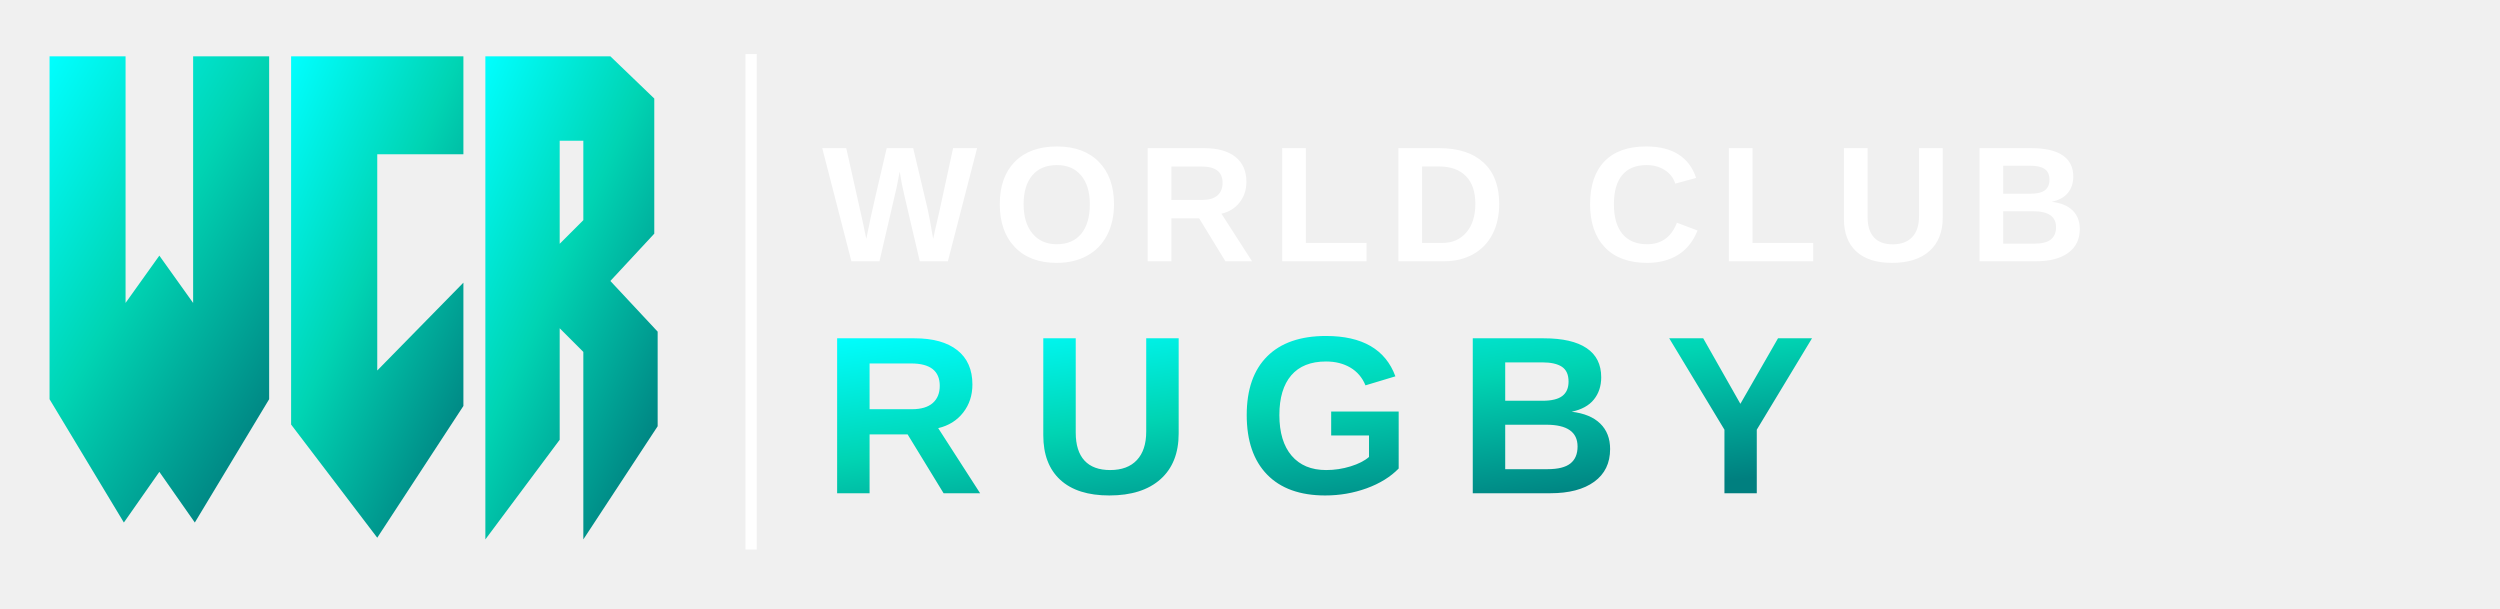
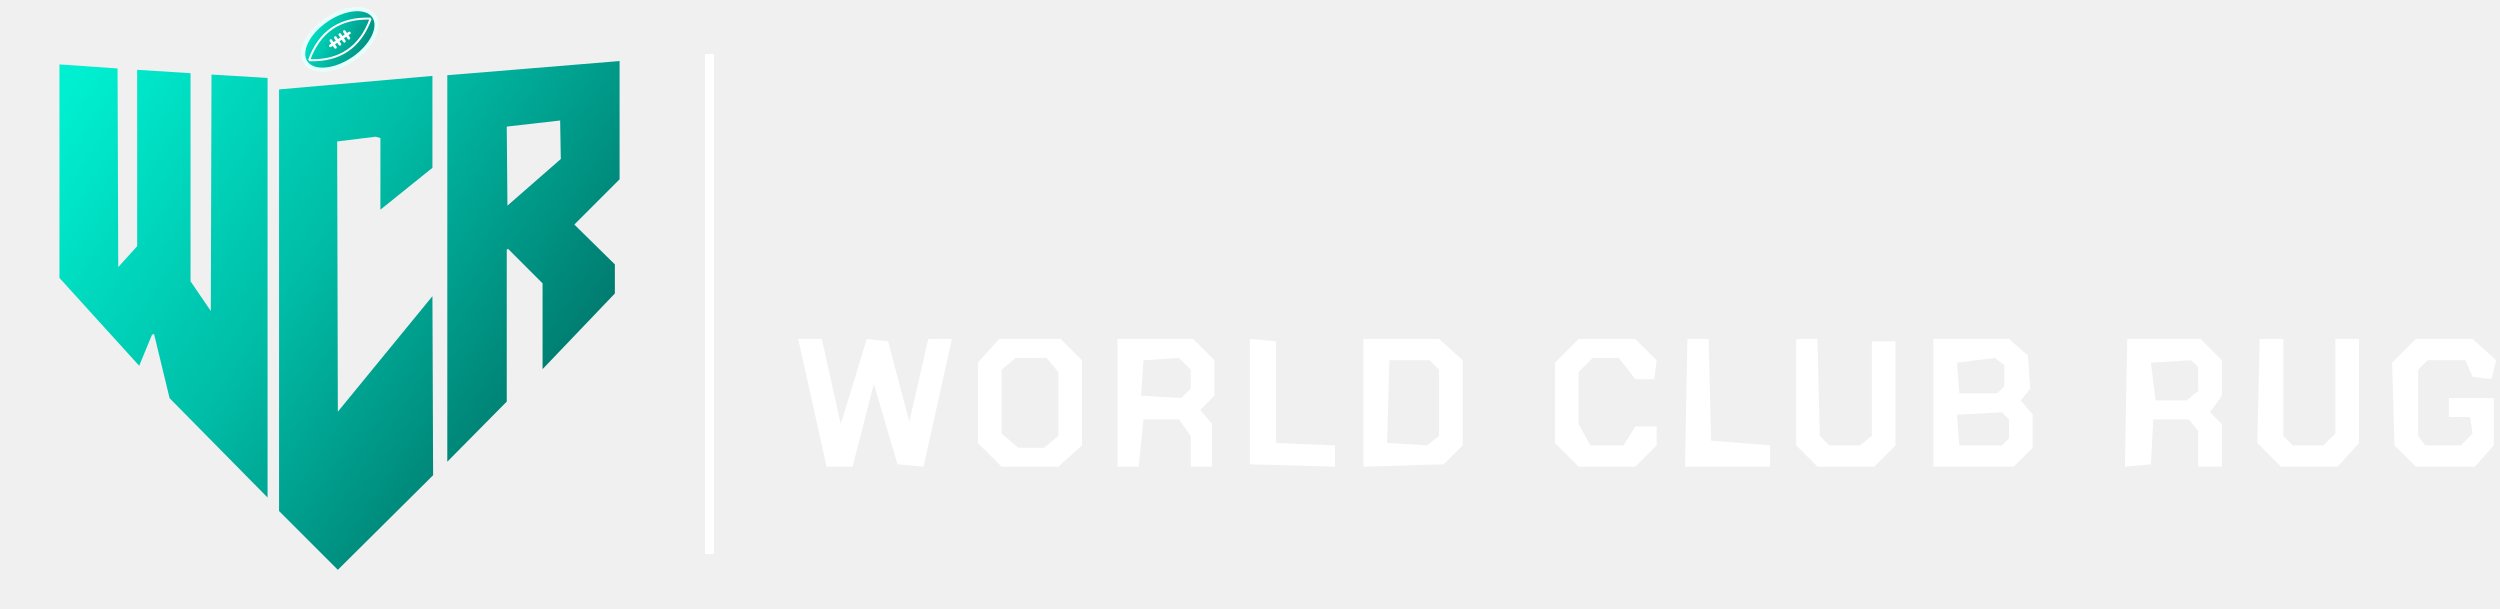
- <svg xmlns="http://www.w3.org/2000/svg" role="img" aria-label="WCR World Club Rugby logo" viewBox="0 0 1110 270">
+ <svg xmlns="http://www.w3.org/2000/svg" role="img" aria-label="World Club Rugby horizontal logo for dark backgrounds" viewBox="0 0 1110 270">
  <defs>
-     <linearGradient id="grad" x1="0" y1="0" x2="0.8" y2="1">
-       <stop offset="0%" stop-color="#00FFFF" />
-       <stop offset="48%" stop-color="#00D4B3" />
-       <stop offset="100%" stop-color="#007F7F" />
+     <linearGradient id="teal" gradientUnits="userSpaceOnUse" x1="170" y1="430" x2="970" y2="960">
+       <stop stop-color="#00efd0" />
+       <stop offset=".45" stop-color="#00bda7" />
+       <stop offset="1" stop-color="#00695f" />
+     </linearGradient>
+     <linearGradient id="bg" x2="1" y2="1">
+       <stop stop-color="#00efd0" />
+       <stop offset="1" stop-color="#007f73" />
    </linearGradient>
  </defs>
-   <svg x="7" y="5" width="300" height="250" viewBox="0 0 400 330">
-     <g fill="url(#grad)">
-       <path d="M20 25H65V171L85 143L105 171V25H150V228L106 301L85 271L64 301L20 228Z" />
-       <path d="M163 25H265V83H214V211L265 159V232L214 310L163 243Z" />
-       <path fill-rule="evenodd" d="M278 25H352L378 50V130L352 158L380 188V244L336 311V200L322 186V252L278 311ZM322 75V136L336 122V75Z" />
+   <g transform="translate(-18 -92) scale(.30)">
+     <g transform="translate(563 365) rotate(-34)">
+       <ellipse rx="61" ry="35" fill="url(#bg)" stroke="#e7fffc" stroke-width="6" />
+       <path d="M-55 0Q0-40 55 0M-55 0Q0 40 55 0" stroke="#fff" stroke-width="3" fill="none" />
+       <path d="M-17 0H17M-12-6V6M-4-6V6M4-6V6M12-6V6" stroke="white" stroke-width="4" stroke-linecap="round" />
    </g>
-   </svg>
-   <rect x="331" y="24" width="5" height="220" fill="white" />
-   <text x="365" y="116" font-family="Arial Black,Arial,sans-serif" font-weight="900" font-size="73" letter-spacing="7" fill="white">WORLD CLUB</text>
-   <text x="365" y="219" font-family="Arial Black,Arial,sans-serif" font-weight="900" font-size="100" letter-spacing="20" fill="url(#grad)">RUGBY</text>
+     <g fill="url(#teal)">
+       <path fill-rule="evenodd" d="M889,485L890,542L811,611L810,494Z M700,419L473,439L473,1063L560,1150L701,1010L700,745L560,916L559,516L616,509L623,511L623,617L700,555Z M148,402L148,718L266,848L285,802L288,801L311,896L456,1043L456,422L373,417L372,767L342,723L342,415L263,410L263,671L235,702L234,408Z M977,397L722,418L722,990L810,901L810,676L812,675L863,726L863,853L970,741L970,698L910,639L977,572Z" />
+     </g>
+   </g>
+   <path d="M315 24V246" stroke="white" stroke-width="4" />
+   <g transform="translate(199 -112) scale(1.05)" fill="white">
+     <path fill-rule="evenodd" d="M890,282L909,281L912,284L912,291L904,296L891,295Z M638,282L657,281L660,284L660,292L657,295L639,295Z M720,260L737,259L740,262L740,272L735,276L722,276Z M398,259L415,259L419,263L419,291L414,295L397,294Z M890,260L906,258L911,263L910,270L907,273L891,273Z M638,260L654,258L658,261L658,270L655,273L639,273Z M314,263L314,271L310,275L293,274L294,259L309,258Z M240,258L253,258L258,264L258,291L252,296L241,296L234,290L234,263Z M930,250L948,282L948,304L959,304L959,281L976,250L965,250L953,271L941,250Z M880,250L880,304L913,304L922,295L922,282L917,276L921,271L920,258L912,250Z M832,250L822,260L823,295L832,304L857,304L865,295L865,275L846,275L846,283L855,283L856,290L851,295L836,295L833,291L833,263L837,259L853,259L856,266L864,267L866,259L856,250Z M766,250L765,294L775,304L799,304L808,294L808,250L798,250L798,290L793,295L780,295L776,291L776,250Z M710,250L709,304L720,303L721,284L736,284L740,289L740,304L750,304L750,286L745,281L750,274L750,259L741,250Z M628,250L628,304L662,304L670,296L670,282L665,276L669,271L668,257L660,250Z M570,250L570,295L579,304L603,304L612,295L612,251L602,251L602,291L597,295L584,295L580,291L579,250Z M524,250L523,304L559,304L559,295L534,293L533,250Z M478,250L468,260L468,294L478,304L502,304L511,295L511,287L502,287L497,295L483,295L478,286L478,264L484,258L495,258L502,267L510,267L511,259L502,250Z M387,250L387,304L421,303L429,295L429,259L419,250Z M339,250L339,303L375,304L375,295L350,294L350,251Z M283,250L283,304L292,304L294,284L309,284L314,291L314,304L323,304L323,286L318,280L324,274L324,259L315,250Z M233,250L224,260L224,294L234,304L258,304L268,295L268,259L259,250Z M148,250L160,304L171,304L180,269L190,303L201,304L213,250L203,250L195,285L186,251L177,250L166,286L158,250Z" />
+   </g>
</svg>
